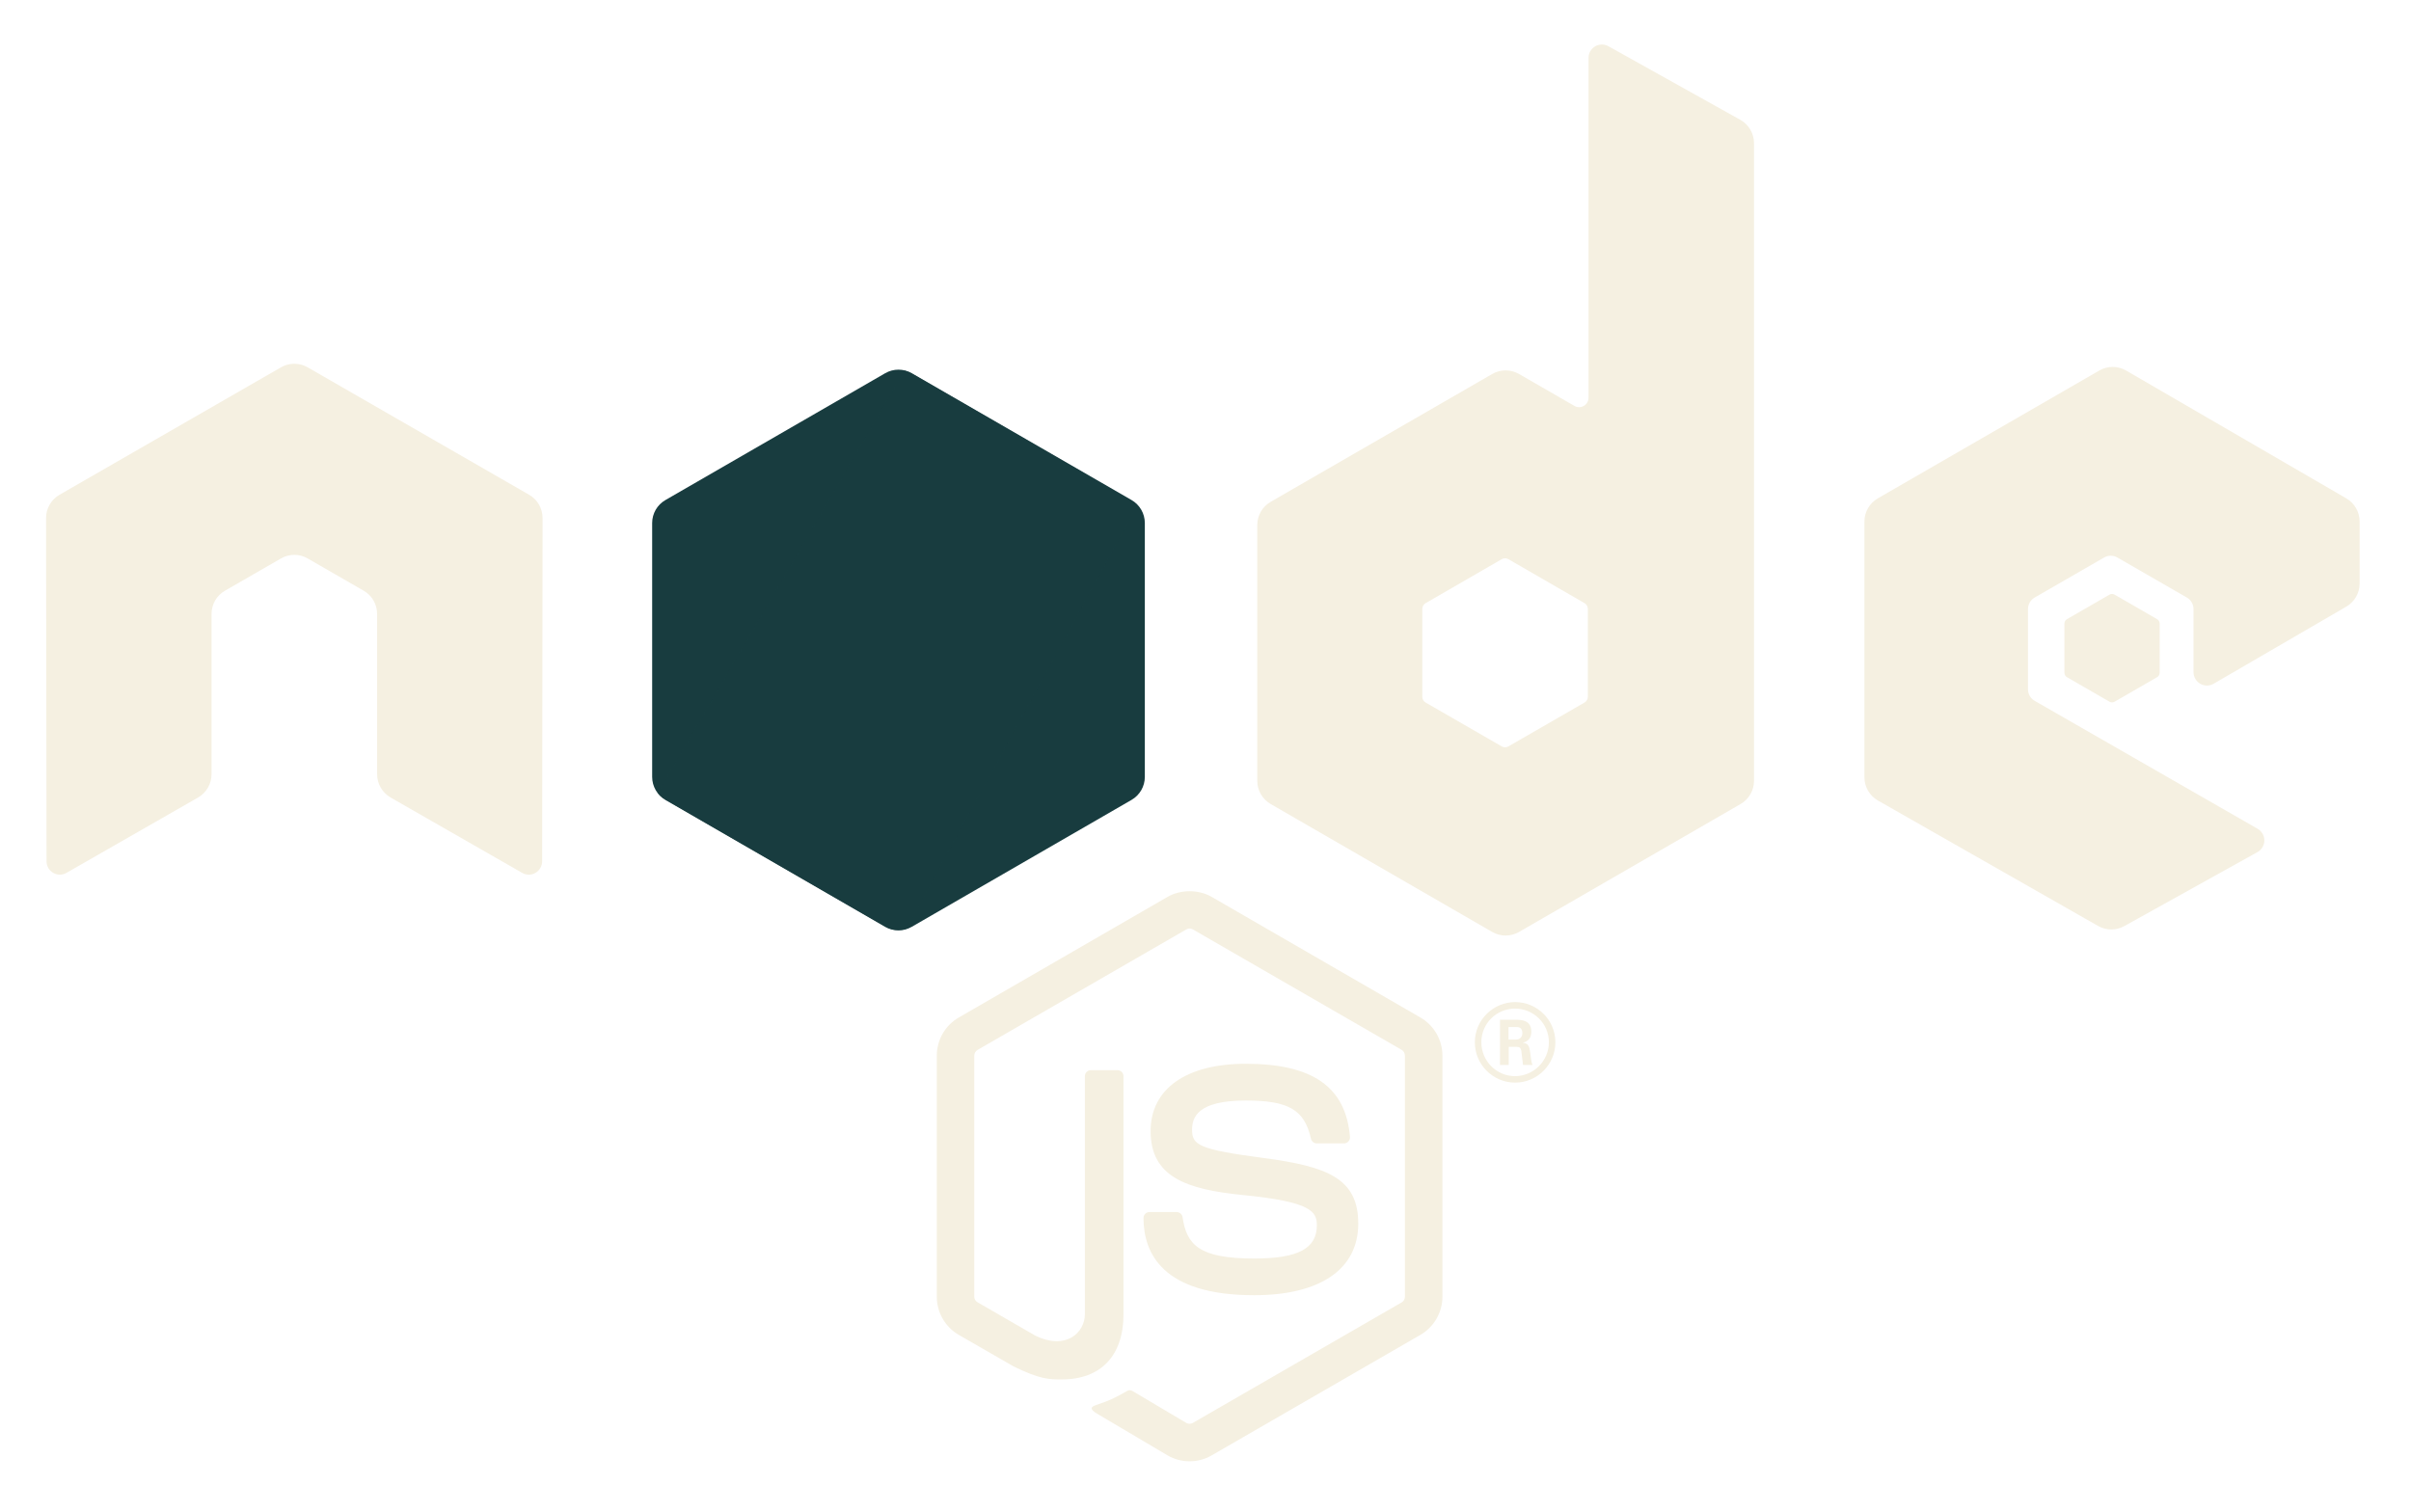
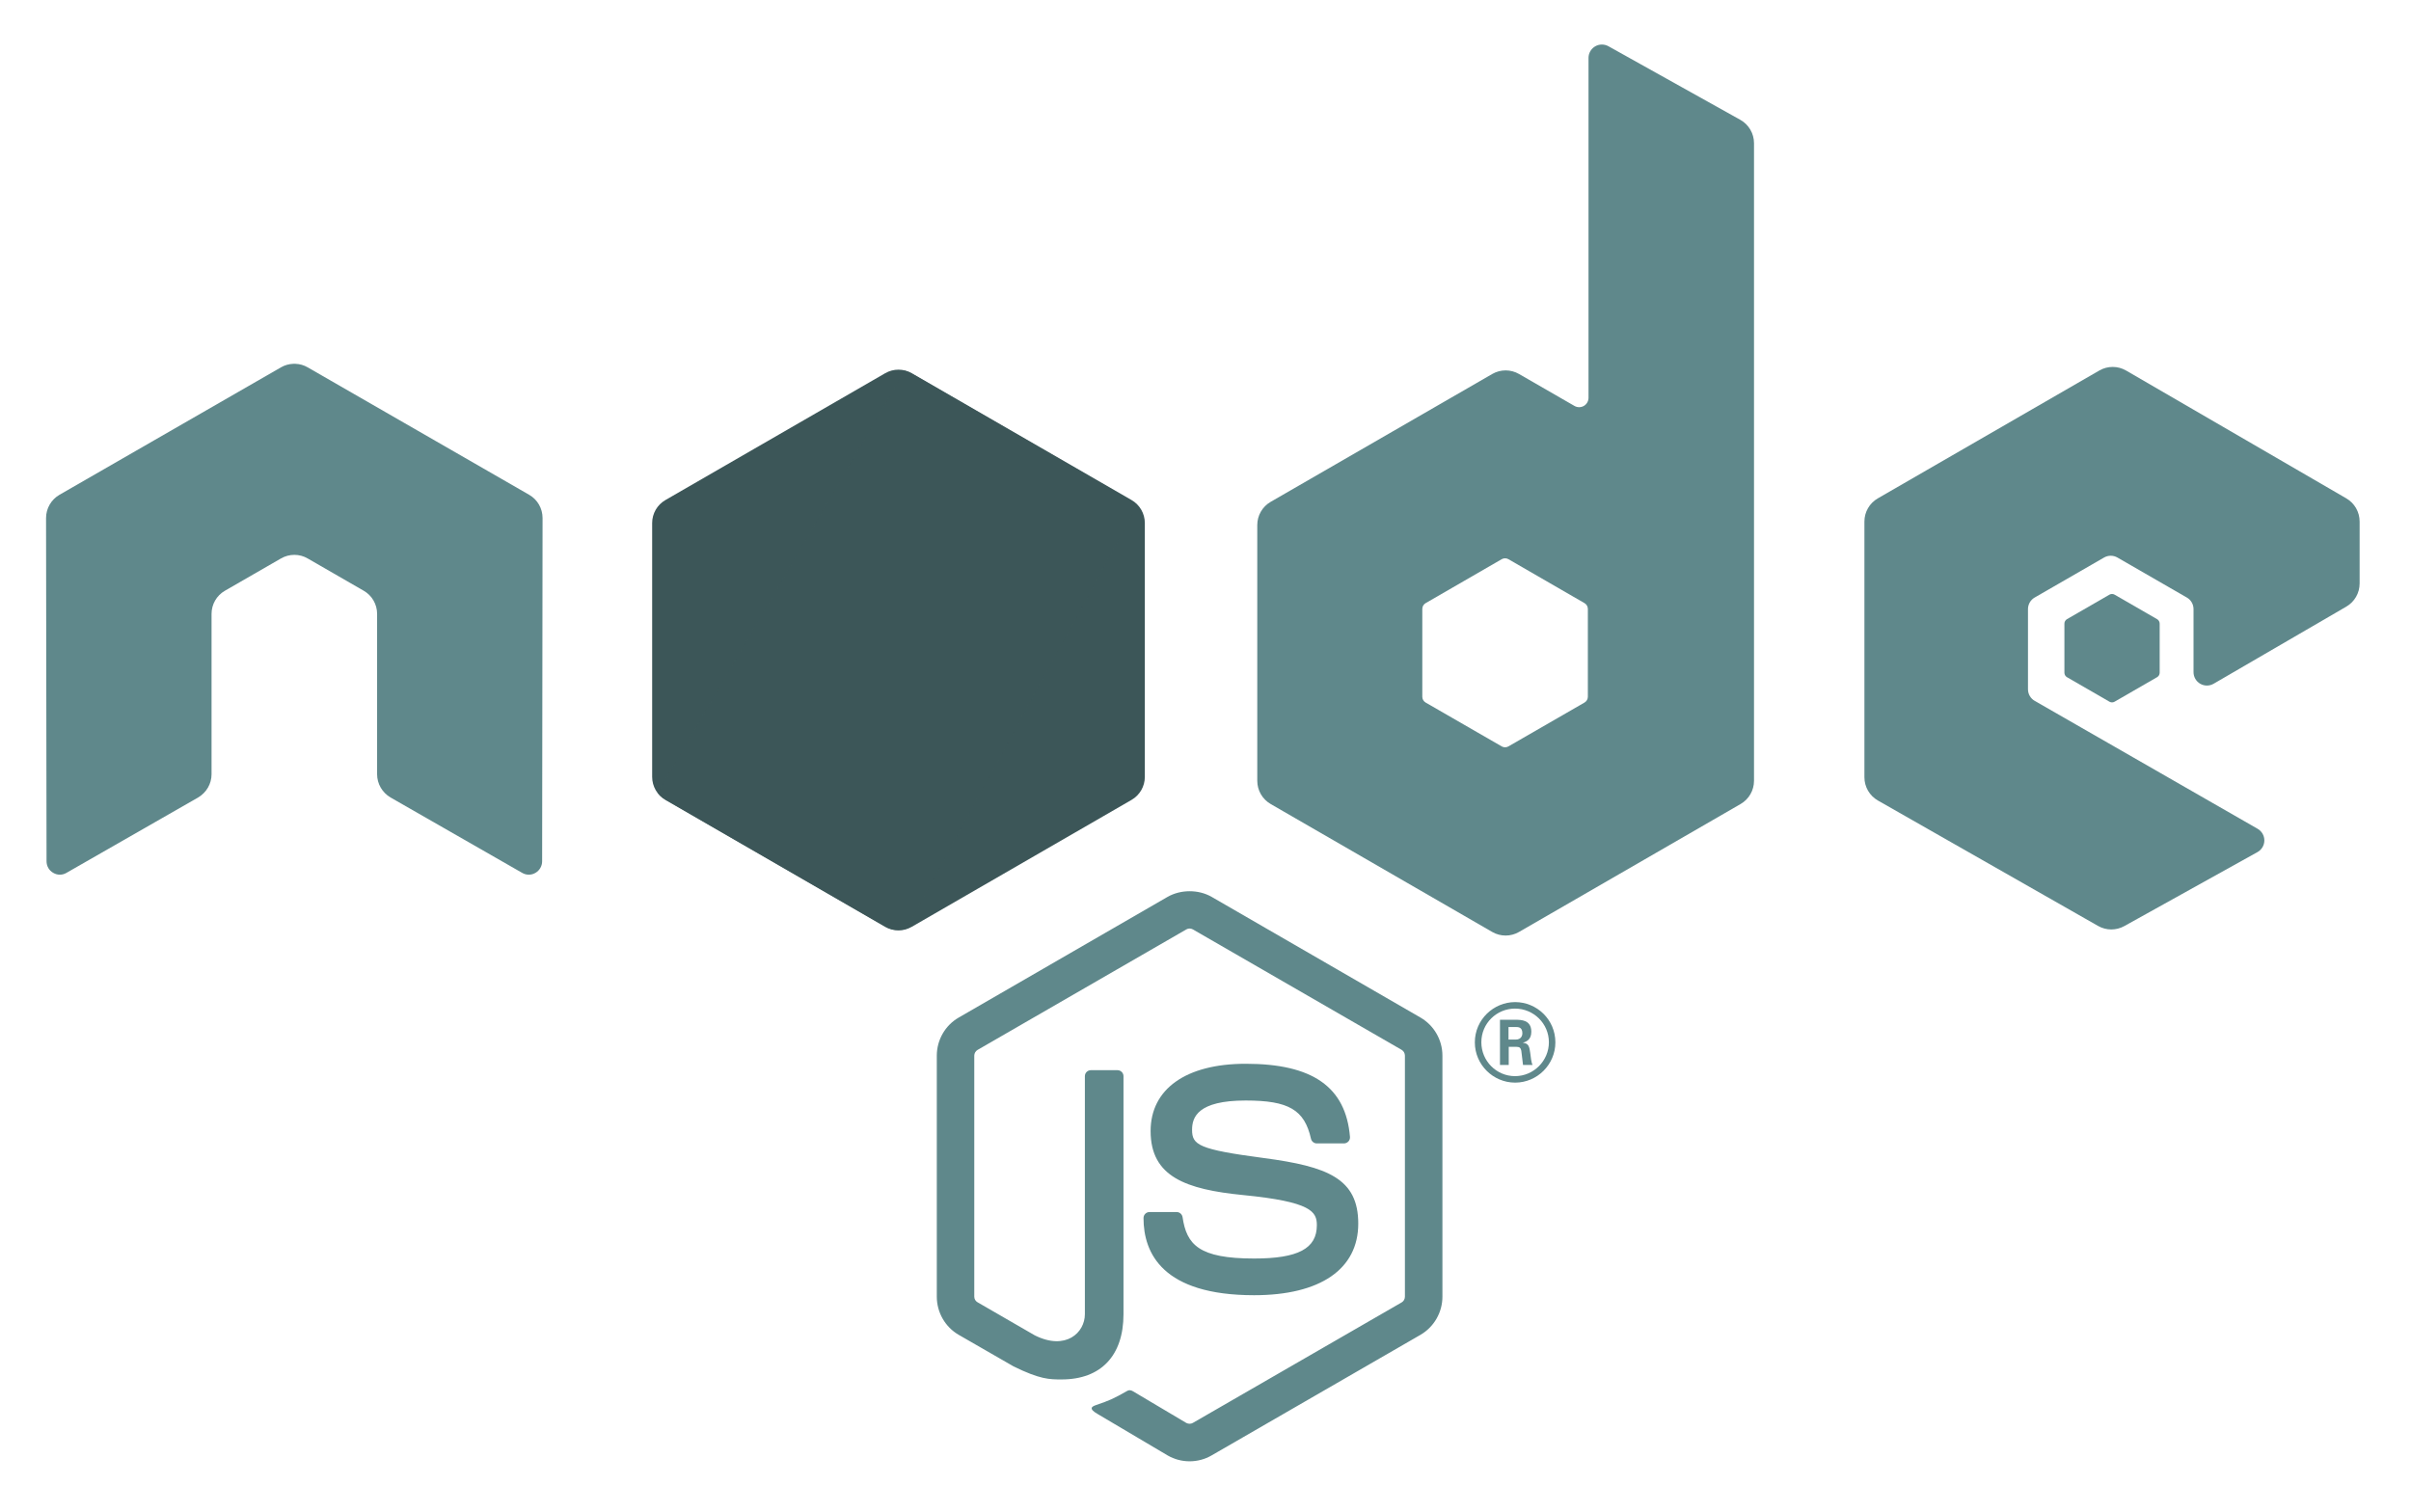
<svg xmlns="http://www.w3.org/2000/svg" xmlns:xlink="http://www.w3.org/1999/xlink" version="1.1" id="Layer_1" x="0px" y="0px" width="461px" height="289px" viewBox="69.5 151.5 461 289" enable-background="new 69.5 151.5 461 289" xml:space="preserve">
  <g>
    <g>
      <defs>
        <rect id="SVGID_1_" y="-4" width="600" height="600" />
      </defs>
      <clipPath id="SVGID_2_">
        <use xlink:href="#SVGID_1_" overflow="visible" />
      </clipPath>
      <g clip-path="url(#SVGID_2_)">
        <g>
          <defs>
            <rect id="SVGID_3_" y="-4" width="600" height="600" />
          </defs>
          <defs>
            <rect id="SVGID_4_" y="-4" width="600" height="600" />
          </defs>
          <defs>
            <rect id="SVGID_5_" y="-4" width="600" height="600" />
          </defs>
          <defs>
            <rect id="SVGID_6_" y="-4" width="600" height="600" />
          </defs>
          <defs>
            <rect id="SVGID_7_" y="-4" width="600" height="600" />
          </defs>
          <defs>
            <rect id="SVGID_8_" y="-4" width="600" height="600" />
          </defs>
          <defs>
            <rect id="SVGID_10_" y="-4" width="600" height="600" />
          </defs>
          <clipPath id="SVGID_11_">
            <use xlink:href="#SVGID_3_" overflow="visible" />
          </clipPath>
          <clipPath id="SVGID_12_" clip-path="url(#SVGID_11_)">
            <use xlink:href="#SVGID_4_" overflow="visible" />
          </clipPath>
          <clipPath id="SVGID_13_" clip-path="url(#SVGID_12_)">
            <use xlink:href="#SVGID_5_" overflow="visible" />
          </clipPath>
          <clipPath id="SVGID_14_" clip-path="url(#SVGID_13_)">
            <use xlink:href="#SVGID_6_" overflow="visible" />
          </clipPath>
          <clipPath id="SVGID_15_" clip-path="url(#SVGID_14_)">
            <use xlink:href="#SVGID_7_" overflow="visible" />
          </clipPath>
          <clipPath id="SVGID_16_" clip-path="url(#SVGID_15_)">
            <use xlink:href="#SVGID_8_" overflow="visible" />
          </clipPath>
          <clipPath id="SVGID_17_" clip-path="url(#SVGID_16_)">
            <use xlink:href="#SVGID_10_" overflow="visible" />
          </clipPath>
-           <path clip-path="url(#SVGID_17_)" fill="#F5F0E1" d="M296.953,430.944c-1.46,0-2.912-0.382-4.189-1.121l-13.338-7.893      c-1.992-1.113-1.02-1.509-0.363-1.737c2.658-0.922,3.195-1.136,6.031-2.743c0.295-0.167,0.688-0.104,0.992,0.076l10.247,6.083      c0.371,0.206,0.896,0.206,1.237,0l39.95-23.059c0.372-0.212,0.609-0.641,0.609-1.081v-46.104c0-0.451-0.237-0.872-0.62-1.101      l-39.933-23.039c-0.369-0.216-0.858-0.216-1.231,0l-39.922,23.045c-0.389,0.223-0.635,0.658-0.635,1.095v46.104      c0,0.44,0.246,0.858,0.63,1.067l10.944,6.323c5.938,2.969,9.574-0.528,9.574-4.041V357.3c0-0.646,0.517-1.151,1.16-1.151h5.065      c0.634,0,1.158,0.508,1.158,1.151v45.52c0,7.925-4.315,12.47-11.829,12.47c-2.309,0-4.127,0-9.202-2.501l-10.476-6.03      c-2.588-1.496-4.19-4.293-4.19-7.288v-46.104c0-2.995,1.603-5.792,4.19-7.281L292.764,323c2.527-1.43,5.888-1.43,8.396,0      l39.947,23.085c2.587,1.496,4.194,4.286,4.194,7.281v46.104c0,2.995-1.607,5.781-4.194,7.288l-39.947,23.064      C299.883,430.562,298.434,430.944,296.953,430.944" />
-           <path clip-path="url(#SVGID_17_)" fill="#F5F0E1" d="M309.293,399.182c-17.481,0-21.144-8.023-21.144-14.755      c0-0.641,0.515-1.151,1.153-1.151h5.166c0.576,0,1.058,0.416,1.147,0.979c0.78,5.259,3.104,7.912,13.677,7.912      c8.416,0,11.999-1.903,11.999-6.369c0-2.573-1.016-4.485-14.095-5.767c-10.931-1.081-17.691-3.496-17.691-12.239      c0-8.062,6.793-12.868,18.187-12.868c12.798,0,19.131,4.441,19.933,13.973c0.03,0.328-0.086,0.645-0.305,0.889      c-0.22,0.229-0.524,0.369-0.847,0.369h-5.186c-0.537,0-1.012-0.383-1.121-0.902c-1.243-5.533-4.27-7.302-12.476-7.302      c-9.189,0-10.257,3.2-10.257,5.601c0,2.906,1.26,3.751,13.667,5.393c12.276,1.623,18.108,3.922,18.108,12.551      C329.21,394.195,321.952,399.182,309.293,399.182" />
-           <path clip-path="url(#SVGID_17_)" fill="#F5F0E1" d="M366.898,350.831c0,4.235-3.465,7.698-7.698,7.698      c-4.197,0-7.7-3.422-7.7-7.698c0-4.358,3.586-7.701,7.7-7.701C363.355,343.13,366.898,346.473,366.898,350.831 M352.744,350.811      c0,3.586,2.893,6.479,6.436,6.479c3.586,0,6.479-2.954,6.479-6.479c0-3.586-2.934-6.438-6.479-6.438      C355.677,344.373,352.744,347.184,352.744,350.811 M356.307,346.511h2.977c1.019,0,3.016,0,3.016,2.283      c0,1.589-1.019,1.914-1.632,2.118c1.184,0.081,1.264,0.855,1.426,1.955c0.083,0.691,0.206,1.875,0.448,2.281h-1.831      c-0.043-0.406-0.329-2.607-0.329-2.729c-0.119-0.489-0.285-0.731-0.896-0.731h-1.507v3.461h-1.672V346.511z M357.938,350.3      h1.345c1.098,0,1.304-0.772,1.304-1.221c0-1.183-0.816-1.183-1.264-1.183h-1.385V350.3L357.938,350.3z" />
-           <path clip-path="url(#SVGID_17_)" fill="#F5F0E1" d="M173.242,250.566c0-1.84-0.969-3.532-2.558-4.444l-42.354-24.375      c-0.717-0.422-1.52-0.642-2.331-0.674h-0.438c-0.81,0.032-1.611,0.252-2.339,0.674l-42.354,24.375      c-1.58,0.912-2.562,2.604-2.562,4.444l0.093,65.636c0,0.913,0.475,1.762,1.277,2.21c0.786,0.471,1.758,0.471,2.541,0      l25.172-14.414c1.592-0.945,2.561-2.614,2.561-4.438v-30.665c0-1.828,0.969-3.52,2.555-4.428l10.718-6.174      c0.8-0.461,1.672-0.688,2.563-0.688c0.873,0,1.769,0.227,2.545,0.688l10.715,6.174c1.586,0.908,2.559,2.6,2.559,4.428v30.665      c0,1.824,0.981,3.504,2.563,4.438l25.165,14.414c0.789,0.471,1.775,0.471,2.557,0c0.78-0.448,1.271-1.297,1.271-2.21      L173.242,250.566z" />
-           <path clip-path="url(#SVGID_17_)" fill="#F5F0E1" d="M377.04,160.34c-0.793-0.439-1.76-0.431-2.543,0.029      c-0.78,0.459-1.262,1.299-1.262,2.206v65c0,0.639-0.343,1.231-0.895,1.551c-0.555,0.32-1.237,0.32-1.791,0l-10.608-6.112      c-1.582-0.912-3.529-0.91-5.112,0.002l-42.371,24.453c-1.584,0.914-2.559,2.604-2.559,4.43v48.917      c0,1.828,0.975,3.516,2.557,4.432l42.37,24.471c1.584,0.914,3.534,0.914,5.118,0l42.377-24.471      c1.582-0.916,2.558-2.604,2.558-4.432V178.879c0-1.854-1.004-3.564-2.624-4.468L377.04,160.34z M373.109,284.743      c0,0.456-0.244,0.879-0.641,1.106l-14.549,8.386c-0.395,0.227-0.882,0.227-1.276,0l-14.548-8.386      c-0.396-0.228-0.641-0.65-0.641-1.106v-16.799c0-0.456,0.243-0.88,0.64-1.108l14.547-8.402c0.396-0.229,0.885-0.229,1.28,0      l14.548,8.402c0.396,0.229,0.64,0.652,0.64,1.108V284.743z" />
-           <path clip-path="url(#SVGID_17_)" fill="#F5F0E1" d="M518.131,267.505c1.576-0.915,2.546-2.601,2.546-4.424v-11.854      c0-1.822-0.97-3.51-2.548-4.424L476.03,222.36c-1.584-0.922-3.539-0.922-5.127-0.008l-42.356,24.453      c-1.583,0.914-2.558,2.603-2.558,4.43v48.903c0,1.84,0.985,3.537,2.584,4.446l42.093,23.984      c1.552,0.887,3.455,0.896,5.017,0.027l25.46-14.149c0.81-0.45,1.312-1.298,1.316-2.22c0.006-0.924-0.485-1.776-1.284-2.235      l-42.625-24.466c-0.796-0.455-1.286-1.303-1.286-2.219V267.98c0-0.914,0.488-1.76,1.281-2.215l13.266-7.648      c0.789-0.456,1.766-0.456,2.556,0l13.271,7.648c0.793,0.455,1.28,1.301,1.28,2.215v12.059c0,0.916,0.49,1.762,1.283,2.218      c0.793,0.458,1.77,0.454,2.561-0.005L518.131,267.505z" />
-           <path clip-path="url(#SVGID_17_)" fill="#F5F0E1" d="M472.842,265.215c0.305-0.176,0.68-0.176,0.982,0l8.13,4.689      c0.304,0.176,0.491,0.5,0.491,0.852v9.388c0,0.353-0.188,0.675-0.491,0.851l-8.13,4.691c-0.305,0.176-0.678,0.176-0.982,0      l-8.124-4.691c-0.304-0.176-0.489-0.498-0.489-0.851v-9.388c0-0.352,0.187-0.676,0.489-0.852L472.842,265.215z" />
+           <path clip-path="url(#SVGID_17_)" fill="#5F888B" d="M296.953,430.944c-1.46,0-2.912-0.382-4.189-1.121l-13.338-7.893      c-1.992-1.113-1.02-1.509-0.363-1.737c2.658-0.922,3.195-1.136,6.031-2.743c0.295-0.167,0.688-0.104,0.992,0.076l10.247,6.083      c0.371,0.206,0.896,0.206,1.237,0l39.95-23.059c0.372-0.212,0.609-0.641,0.609-1.081v-46.104c0-0.451-0.237-0.872-0.62-1.101      l-39.933-23.039c-0.369-0.216-0.858-0.216-1.231,0l-39.922,23.045c-0.389,0.223-0.635,0.658-0.635,1.095v46.104      c0,0.44,0.246,0.858,0.63,1.067l10.944,6.323c5.938,2.969,9.574-0.528,9.574-4.041V357.3c0-0.646,0.517-1.151,1.16-1.151h5.065      c0.634,0,1.158,0.508,1.158,1.151v45.52c0,7.925-4.315,12.47-11.829,12.47c-2.309,0-4.127,0-9.202-2.501l-10.476-6.03      c-2.588-1.496-4.19-4.293-4.19-7.288v-46.104c0-2.995,1.603-5.792,4.19-7.281L292.764,323c2.527-1.43,5.888-1.43,8.396,0      l39.947,23.085c2.587,1.496,4.194,4.286,4.194,7.281v46.104c0,2.995-1.607,5.781-4.194,7.288l-39.947,23.064      C299.883,430.562,298.434,430.944,296.953,430.944" />
+           <path clip-path="url(#SVGID_17_)" fill="#5F888B" d="M309.293,399.182c-17.481,0-21.144-8.023-21.144-14.755      c0-0.641,0.515-1.151,1.153-1.151h5.166c0.576,0,1.058,0.416,1.147,0.979c0.78,5.259,3.104,7.912,13.677,7.912      c8.416,0,11.999-1.903,11.999-6.369c0-2.573-1.016-4.485-14.095-5.767c-10.931-1.081-17.691-3.496-17.691-12.239      c0-8.062,6.793-12.868,18.187-12.868c12.798,0,19.131,4.441,19.933,13.973c0.03,0.328-0.086,0.645-0.305,0.889      c-0.22,0.229-0.524,0.369-0.847,0.369h-5.186c-0.537,0-1.012-0.383-1.121-0.902c-1.243-5.533-4.27-7.302-12.476-7.302      c-9.189,0-10.257,3.2-10.257,5.601c0,2.906,1.26,3.751,13.667,5.393c12.276,1.623,18.108,3.922,18.108,12.551      C329.21,394.195,321.952,399.182,309.293,399.182" />
+           <path clip-path="url(#SVGID_17_)" fill="#5F888B" d="M366.898,350.831c0,4.235-3.465,7.698-7.698,7.698      c-4.197,0-7.7-3.422-7.7-7.698c0-4.358,3.586-7.701,7.7-7.701C363.355,343.13,366.898,346.473,366.898,350.831 M352.744,350.811      c0,3.586,2.893,6.479,6.436,6.479c3.586,0,6.479-2.954,6.479-6.479c0-3.586-2.934-6.438-6.479-6.438      C355.677,344.373,352.744,347.184,352.744,350.811 M356.307,346.511h2.977c1.019,0,3.016,0,3.016,2.283      c0,1.589-1.019,1.914-1.632,2.118c1.184,0.081,1.264,0.855,1.426,1.955c0.083,0.691,0.206,1.875,0.448,2.281h-1.831      c-0.043-0.406-0.329-2.607-0.329-2.729c-0.119-0.489-0.285-0.731-0.896-0.731h-1.507v3.461h-1.672V346.511z M357.938,350.3      h1.345c1.098,0,1.304-0.772,1.304-1.221c0-1.183-0.816-1.183-1.264-1.183h-1.385V350.3L357.938,350.3z" />
+           <path clip-path="url(#SVGID_17_)" fill="#5F888B" d="M173.242,250.566c0-1.84-0.969-3.532-2.558-4.444l-42.354-24.375      c-0.717-0.422-1.52-0.642-2.331-0.674h-0.438c-0.81,0.032-1.611,0.252-2.339,0.674l-42.354,24.375      c-1.58,0.912-2.562,2.604-2.562,4.444l0.093,65.636c0,0.913,0.475,1.762,1.277,2.21c0.786,0.471,1.758,0.471,2.541,0      l25.172-14.414c1.592-0.945,2.561-2.614,2.561-4.438v-30.665c0-1.828,0.969-3.52,2.555-4.428l10.718-6.174      c0.8-0.461,1.672-0.688,2.563-0.688c0.873,0,1.769,0.227,2.545,0.688l10.715,6.174c1.586,0.908,2.559,2.6,2.559,4.428v30.665      c0,1.824,0.981,3.504,2.563,4.438l25.165,14.414c0.789,0.471,1.775,0.471,2.557,0c0.78-0.448,1.271-1.297,1.271-2.21      L173.242,250.566z" />
+           <path clip-path="url(#SVGID_17_)" fill="#5F888B" d="M377.04,160.34c-0.793-0.439-1.76-0.431-2.543,0.029      c-0.78,0.459-1.262,1.299-1.262,2.206v65c0,0.639-0.343,1.231-0.895,1.551c-0.555,0.32-1.237,0.32-1.791,0l-10.608-6.112      c-1.582-0.912-3.529-0.91-5.112,0.002l-42.371,24.453c-1.584,0.914-2.559,2.604-2.559,4.43v48.917      c0,1.828,0.975,3.516,2.557,4.432l42.37,24.471c1.584,0.914,3.534,0.914,5.118,0l42.377-24.471      c1.582-0.916,2.558-2.604,2.558-4.432V178.879c0-1.854-1.004-3.564-2.624-4.468L377.04,160.34z M373.109,284.743      c0,0.456-0.244,0.879-0.641,1.106l-14.549,8.386c-0.395,0.227-0.882,0.227-1.276,0l-14.548-8.386      c-0.396-0.228-0.641-0.65-0.641-1.106v-16.799c0-0.456,0.243-0.88,0.64-1.108l14.547-8.402c0.396-0.229,0.885-0.229,1.28,0      l14.548,8.402c0.396,0.229,0.64,0.652,0.64,1.108V284.743z" />
+           <path clip-path="url(#SVGID_17_)" fill="#5F888B" d="M518.131,267.505c1.576-0.915,2.546-2.601,2.546-4.424v-11.854      c0-1.822-0.97-3.51-2.548-4.424L476.03,222.36c-1.584-0.922-3.539-0.922-5.127-0.008l-42.356,24.453      c-1.583,0.914-2.558,2.603-2.558,4.43v48.903c0,1.84,0.985,3.537,2.584,4.446l42.093,23.984      c1.552,0.887,3.455,0.896,5.017,0.027l25.46-14.149c0.81-0.45,1.312-1.298,1.316-2.22c0.006-0.924-0.485-1.776-1.284-2.235      l-42.625-24.466c-0.796-0.455-1.286-1.303-1.286-2.219V267.98c0-0.914,0.488-1.76,1.281-2.215l13.266-7.648      c0.789-0.456,1.766-0.456,2.556,0l13.271,7.648c0.793,0.455,1.28,1.301,1.28,2.215v12.059c0,0.916,0.49,1.762,1.283,2.218      c0.793,0.458,1.77,0.454,2.561-0.005L518.131,267.505z" />
+           <path clip-path="url(#SVGID_17_)" fill="#5F888B" d="M472.842,265.215c0.305-0.176,0.68-0.176,0.982,0l8.13,4.689      c0.304,0.176,0.491,0.5,0.491,0.852v9.388c0,0.353-0.188,0.675-0.491,0.851l-8.13,4.691c-0.305,0.176-0.678,0.176-0.982,0      l-8.124-4.691c-0.304-0.176-0.489-0.498-0.489-0.851v-9.388c0-0.352,0.187-0.676,0.489-0.852L472.842,265.215z" />
        </g>
        <g>
          <defs>
            <rect id="SVGID_18_" y="-4" width="600" height="600" />
          </defs>
          <clipPath id="SVGID_19_">
            <use xlink:href="#SVGID_18_" overflow="visible" />
          </clipPath>
          <g clip-path="url(#SVGID_19_)">
            <g>
              <defs>
                <path id="SVGID_20_" d="M238.756,222.869l-42.02,24.254c-1.572,0.906-2.539,2.582-2.539,4.395v48.549         c0,1.813,0.967,3.488,2.537,4.396l42.02,24.273c1.571,0.906,3.508,0.906,5.079,0l42.028-24.273         c1.572-0.908,2.539-2.583,2.539-4.396V251.52c0-1.814-0.967-3.49-2.539-4.396l-42.03-24.254         c-0.785-0.454-1.661-0.68-2.538-0.68C240.417,222.189,239.54,222.415,238.756,222.869" />
              </defs>
              <clipPath id="SVGID_21_">
                <use xlink:href="#SVGID_20_" overflow="visible" />
              </clipPath>
-               <rect x="194.197" y="222.189" clip-path="url(#SVGID_21_)" fill="#183C3F" width="94.203" height="107.456" />
+               <rect x="194.197" y="222.189" clip-path="url(#SVGID_21_)" fill="#3C5658" width="94.203" height="107.456" />
            </g>
            <g>
              <defs>
                <rect id="SVGID_22_" y="-4" width="600" height="600" />
              </defs>
              <clipPath id="SVGID_23_">
                <use xlink:href="#SVGID_22_" overflow="visible" />
              </clipPath>
              <g clip-path="url(#SVGID_23_)">
                <g>
                  <defs>
                    <path id="SVGID_24_" d="M238.766,222.869l-42.029,24.254c-1.572,0.906-2.539,2.582-2.539,4.396v48.547           c0,1.813,0.967,3.489,2.537,4.396l42.031,24.274c1.57,0.906,3.506,0.906,5.076,0l42.02-24.274           c1.572-0.907,2.539-2.583,2.539-4.396v-48.549c0-1.812-0.967-3.488-2.539-4.395l-42.021-24.254           c-0.784-0.454-1.661-0.68-2.538-0.68C240.427,222.189,239.551,222.415,238.766,222.869" />
                  </defs>
                  <clipPath id="SVGID_25_">
                    <use xlink:href="#SVGID_24_" overflow="visible" />
                  </clipPath>
                  <g clip-path="url(#SVGID_25_)">
                    <g opacity="0.66">
                      <g display="none">
-                         <rect id="SVGID_9_" x="195.182" y="222.341" display="inline" fill="#183C3F" width="91.752" height="107.069" />
+                         <rect id="SVGID_9_" x="195.182" y="222.341" display="inline" fill="#3C5658" width="91.752" height="107.069" />
                      </g>
                      <g>
                        <defs>
                          <rect id="SVGID_26_" x="195.182" y="222.341" width="91.752" height="107.069" />
                        </defs>
                        <clipPath id="SVGID_27_">
                          <use xlink:href="#SVGID_26_" overflow="visible" />
                        </clipPath>
-                         <path clip-path="url(#SVGID_27_)" fill="#183C3F" d="M285.648,247.123l-41.843-24.255             c-0.419-0.242-0.867-0.414-1.327-0.527l-47.296,80.908c0.397,0.479,0.878,0.896,1.428,1.214l42.093,24.273             c1.256,0.725,2.707,0.859,4.043,0.429l44.188-80.914C286.588,247.809,286.166,247.421,285.648,247.123" />
+                         <path clip-path="url(#SVGID_27_)" fill="#3C5658" d="M285.648,247.123l-41.843-24.255             c-0.419-0.242-0.867-0.414-1.327-0.527l-47.296,80.908c0.397,0.479,0.878,0.896,1.428,1.214l42.093,24.273             c1.256,0.725,2.707,0.859,4.043,0.429l44.188-80.914C286.588,247.809,286.166,247.421,285.648,247.123" />
                      </g>
                    </g>
                  </g>
                </g>
              </g>
            </g>
          </g>
        </g>
      </g>
    </g>
  </g>
</svg>
